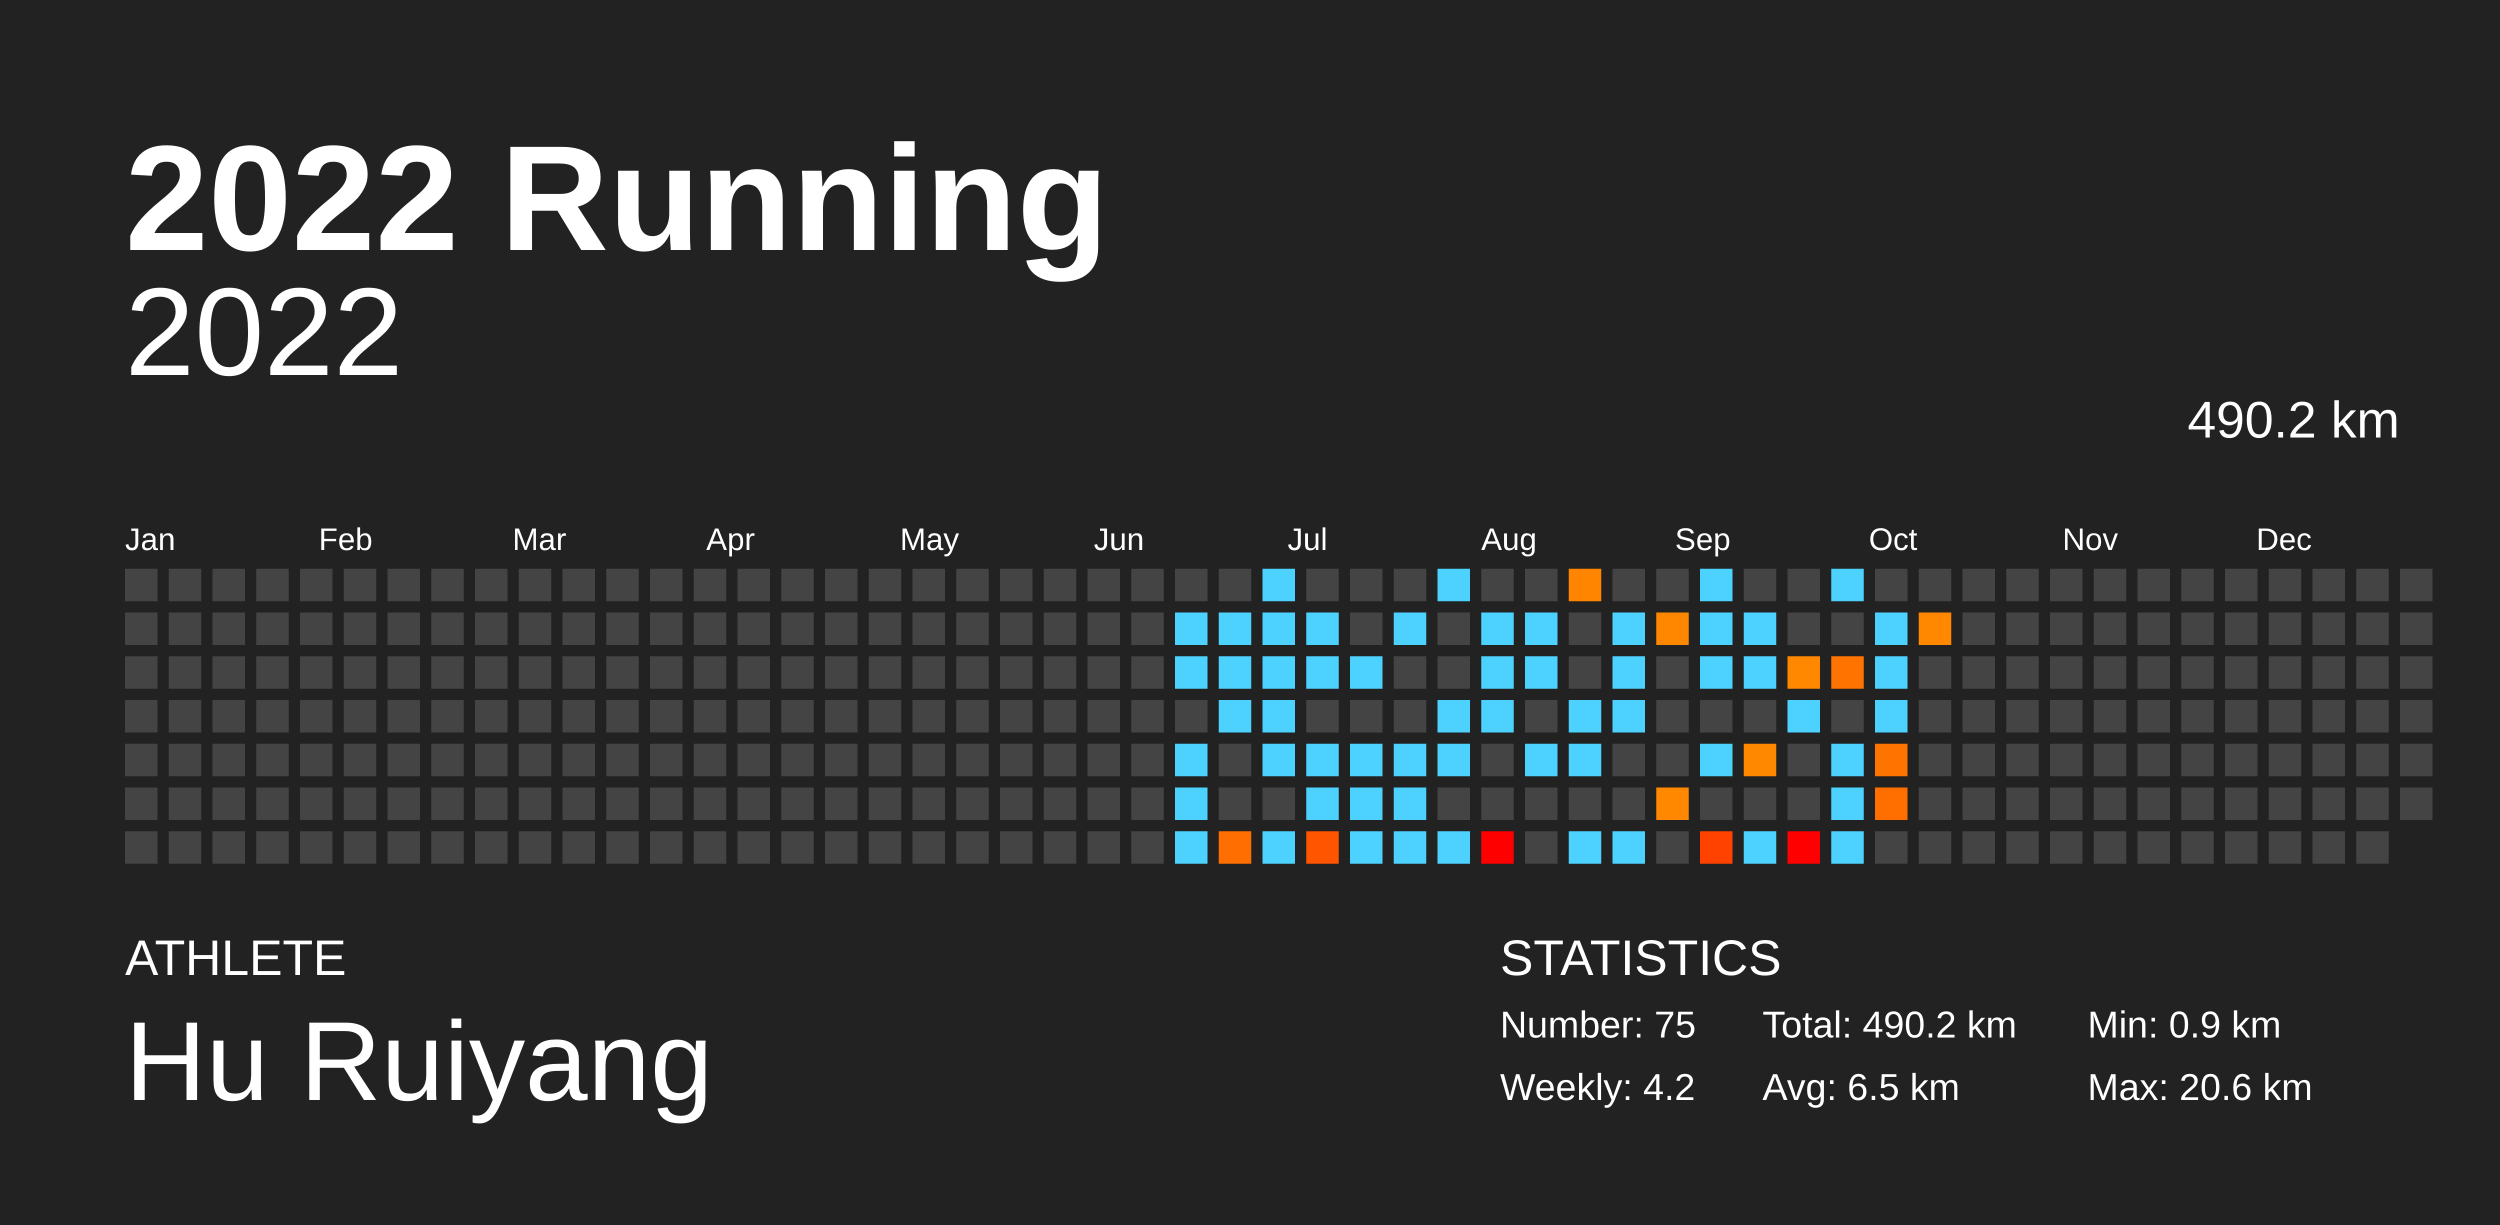
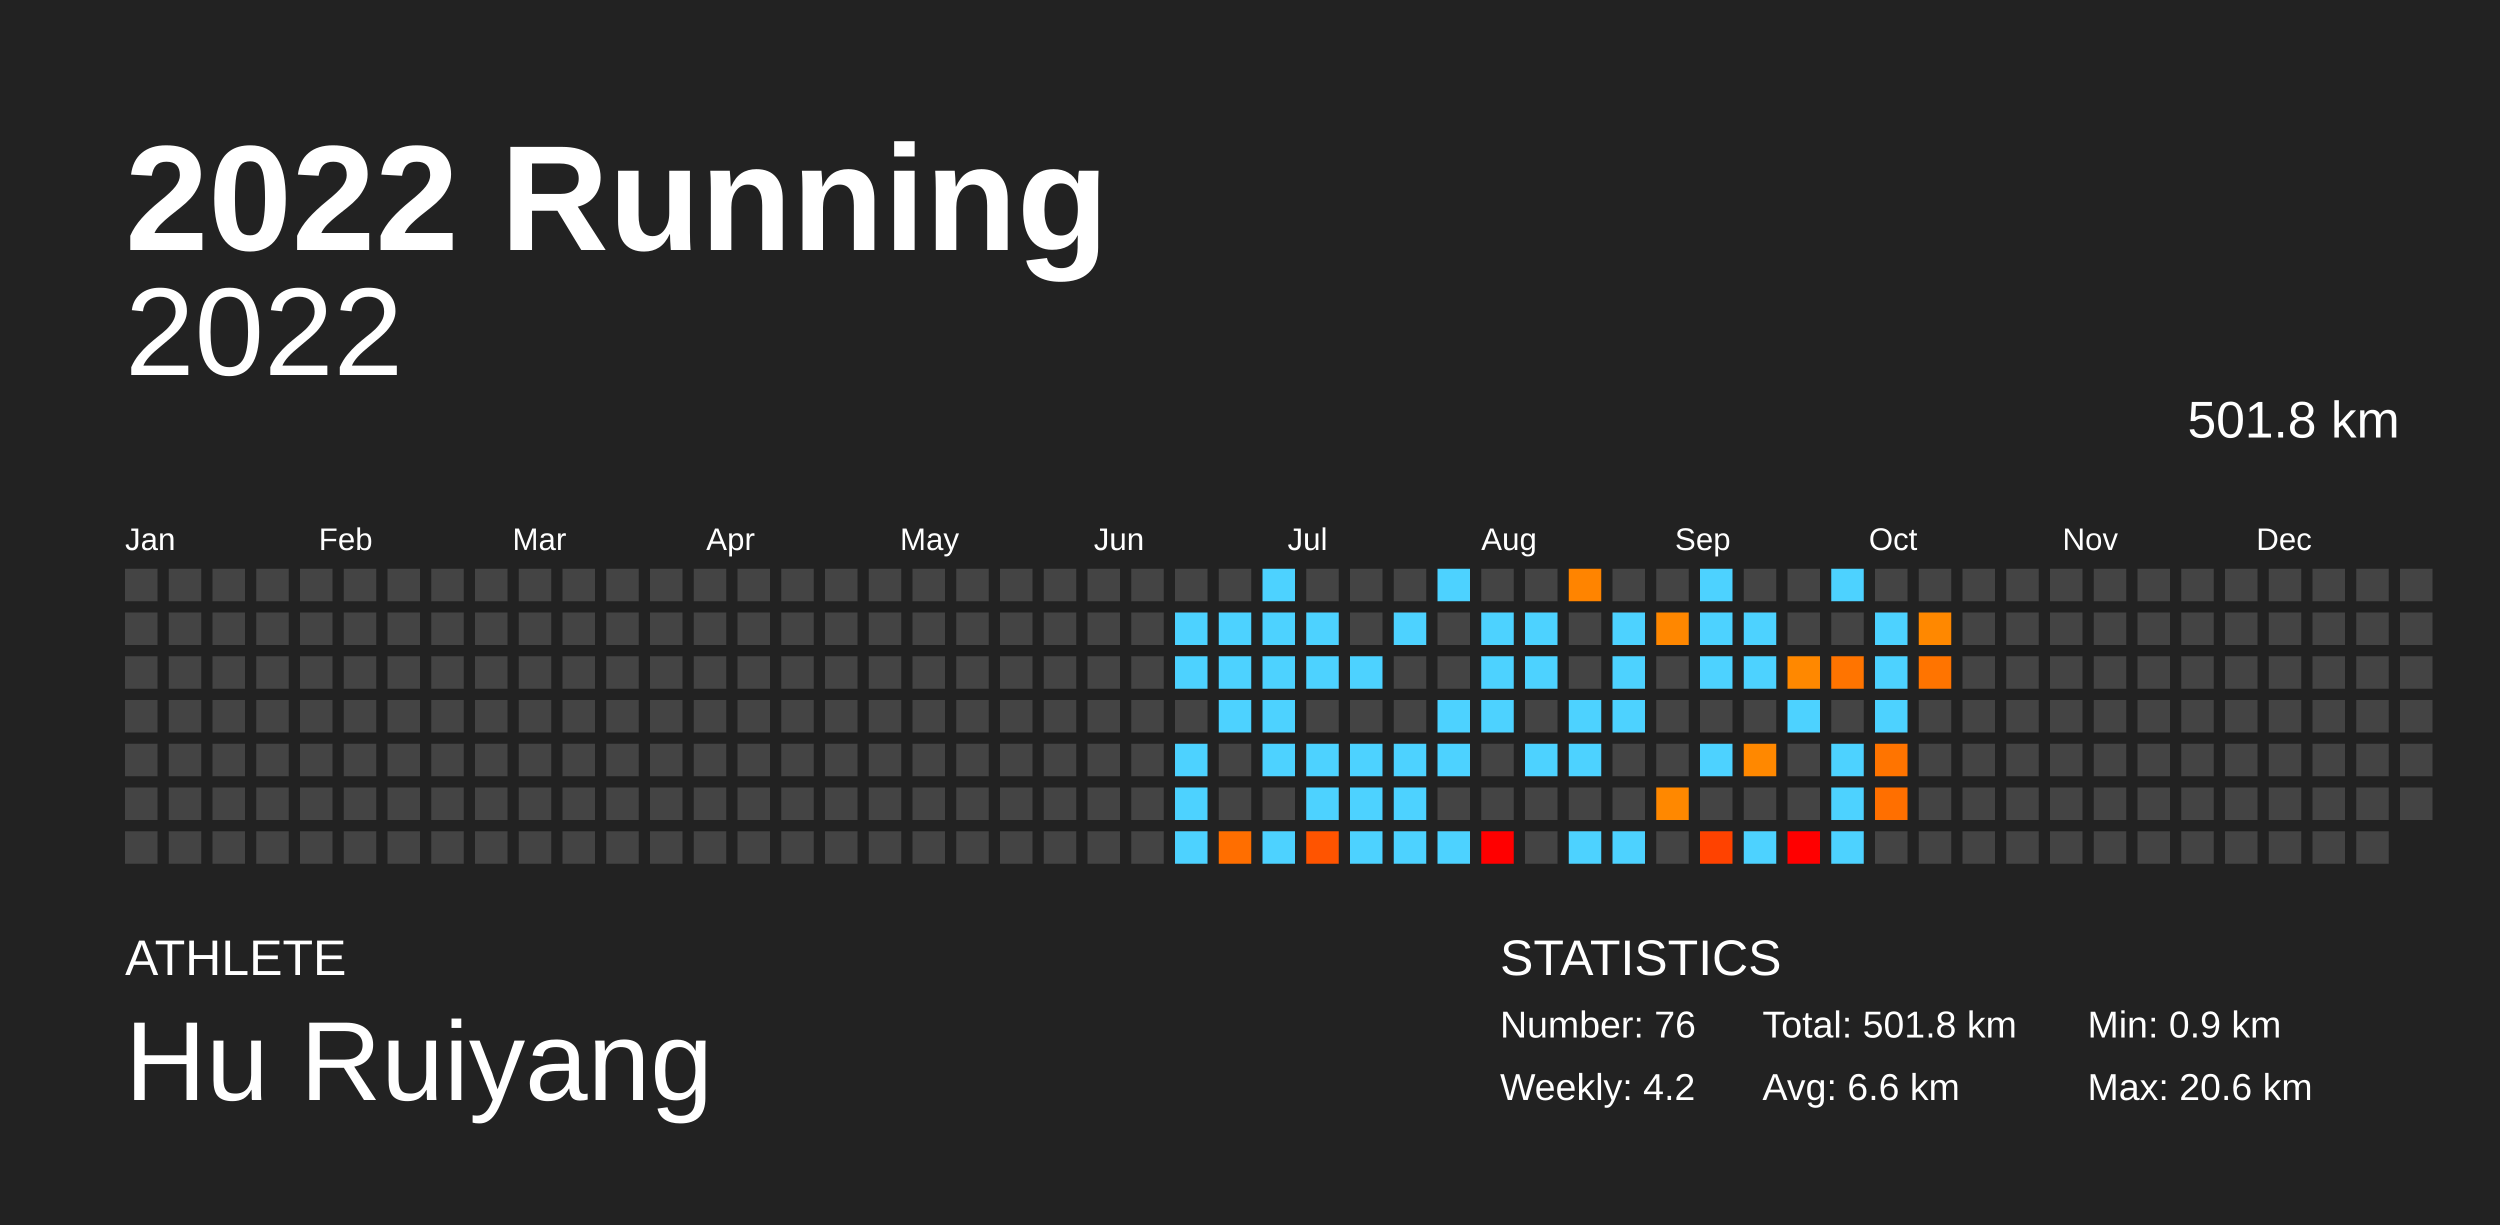
<svg xmlns="http://www.w3.org/2000/svg" baseProfile="full" height="98mm" version="1.1" viewBox="0,0,200,98" width="200mm">
  <defs />
  <rect fill="#222222" height="98" width="200" x="0" y="0" />
  <text fill="#FFFFFF" style="font-size:12px; font-family:Arial; font-weight:bold;" x="10" y="20">2022 Running</text>
  <text fill="#FFFFFF" style="font-size:4px; font-family:Arial" x="10" y="78">ATHLETE</text>
  <text fill="#FFFFFF" style="font-size:9px; font-family:Arial" x="10" y="88">Hu Ruiyang</text>
  <text fill="#FFFFFF" style="font-size:4px; font-family:Arial" x="120" y="78">STATISTICS</text>
-   <text fill="#FFFFFF" style="font-size:3px; font-family:Arial" x="120" y="83">Number: 75</text>
+   <text fill="#FFFFFF" style="font-size:3px; font-family:Arial" x="120" y="83">Number: 76</text>
  <text fill="#FFFFFF" style="font-size:3px; font-family:Arial" x="120" y="88">Weekly: 4.2</text>
-   <text fill="#FFFFFF" style="font-size:3px; font-family:Arial" x="141" y="83">Total: 490.2 km</text>
-   <text fill="#FFFFFF" style="font-size:3px; font-family:Arial" x="141" y="88">Avg: 6.5 km</text>
+   <text fill="#FFFFFF" style="font-size:3px; font-family:Arial" x="141" y="83">Total: 501.8 km</text>
+   <text fill="#FFFFFF" style="font-size:3px; font-family:Arial" x="141" y="88">Avg: 6.6 km</text>
  <text fill="#FFFFFF" style="font-size:3px; font-family:Arial" x="167" y="83">Min: 0.9 km</text>
  <text fill="#FFFFFF" style="font-size:3px; font-family:Arial" x="167" y="88">Max: 20.6 km</text>
  <text alignment-baseline="hanging" fill="#FFFFFF" style="font-size:10.0px; font-family:Arial;" x="10" y="30">2022</text>
-   <text alignment-baseline="hanging" fill="#FFFFFF" style="font-size:4.125px; font-family:Arial;" x="175" y="35">490.2 km</text>
+   <text alignment-baseline="hanging" fill="#FFFFFF" style="font-size:4.125px; font-family:Arial;" x="175" y="35">501.8 km</text>
  <text fill="#FFFFFF" style="font-size:2.5px; font-family:Arial" x="10.0" y="44">Jan</text>
  <text fill="#FFFFFF" style="font-size:2.5px; font-family:Arial" x="25.5" y="44">Feb</text>
  <text fill="#FFFFFF" style="font-size:2.5px; font-family:Arial" x="41.0" y="44">Mar</text>
  <text fill="#FFFFFF" style="font-size:2.5px; font-family:Arial" x="56.5" y="44">Apr</text>
  <text fill="#FFFFFF" style="font-size:2.5px; font-family:Arial" x="72.0" y="44">May</text>
  <text fill="#FFFFFF" style="font-size:2.5px; font-family:Arial" x="87.5" y="44">Jun</text>
  <text fill="#FFFFFF" style="font-size:2.5px; font-family:Arial" x="103.0" y="44">Jul</text>
  <text fill="#FFFFFF" style="font-size:2.5px; font-family:Arial" x="118.5" y="44">Aug</text>
  <text fill="#FFFFFF" style="font-size:2.5px; font-family:Arial" x="134.0" y="44">Sep</text>
  <text fill="#FFFFFF" style="font-size:2.5px; font-family:Arial" x="149.5" y="44">Oct</text>
  <text fill="#FFFFFF" style="font-size:2.5px; font-family:Arial" x="165.0" y="44">Nov</text>
  <text fill="#FFFFFF" style="font-size:2.5px; font-family:Arial" x="180.5" y="44">Dec</text>
  <rect fill="#444444" height="2.6" width="2.6" x="10.0" y="45.5" />
  <rect fill="#444444" height="2.6" width="2.6" x="10.0" y="49.0" />
  <rect fill="#444444" height="2.6" width="2.6" x="10.0" y="52.5" />
  <rect fill="#444444" height="2.6" width="2.6" x="10.0" y="56.0" />
  <rect fill="#444444" height="2.6" width="2.6" x="10.0" y="59.5" />
  <rect fill="#444444" height="2.6" width="2.6" x="10.0" y="63.0" />
  <rect fill="#444444" height="2.6" width="2.6" x="10.0" y="66.5" />
  <rect fill="#444444" height="2.6" width="2.6" x="13.5" y="45.5" />
  <rect fill="#444444" height="2.6" width="2.6" x="13.5" y="49.0" />
  <rect fill="#444444" height="2.6" width="2.6" x="13.5" y="52.5" />
  <rect fill="#444444" height="2.6" width="2.6" x="13.5" y="56.0" />
  <rect fill="#444444" height="2.6" width="2.6" x="13.5" y="59.5" />
  <rect fill="#444444" height="2.6" width="2.6" x="13.5" y="63.0" />
  <rect fill="#444444" height="2.6" width="2.6" x="13.5" y="66.5" />
  <rect fill="#444444" height="2.6" width="2.6" x="17.0" y="45.5" />
  <rect fill="#444444" height="2.6" width="2.6" x="17.0" y="49.0" />
  <rect fill="#444444" height="2.6" width="2.6" x="17.0" y="52.5" />
  <rect fill="#444444" height="2.6" width="2.6" x="17.0" y="56.0" />
  <rect fill="#444444" height="2.6" width="2.6" x="17.0" y="59.5" />
  <rect fill="#444444" height="2.6" width="2.6" x="17.0" y="63.0" />
  <rect fill="#444444" height="2.6" width="2.6" x="17.0" y="66.5" />
  <rect fill="#444444" height="2.6" width="2.6" x="20.5" y="45.5" />
  <rect fill="#444444" height="2.6" width="2.6" x="20.5" y="49.0" />
  <rect fill="#444444" height="2.6" width="2.6" x="20.5" y="52.5" />
  <rect fill="#444444" height="2.6" width="2.6" x="20.5" y="56.0" />
  <rect fill="#444444" height="2.6" width="2.6" x="20.5" y="59.5" />
  <rect fill="#444444" height="2.6" width="2.6" x="20.5" y="63.0" />
  <rect fill="#444444" height="2.6" width="2.6" x="20.5" y="66.5" />
  <rect fill="#444444" height="2.6" width="2.6" x="24.0" y="45.5" />
  <rect fill="#444444" height="2.6" width="2.6" x="24.0" y="49.0" />
  <rect fill="#444444" height="2.6" width="2.6" x="24.0" y="52.5" />
  <rect fill="#444444" height="2.6" width="2.6" x="24.0" y="56.0" />
  <rect fill="#444444" height="2.6" width="2.6" x="24.0" y="59.5" />
  <rect fill="#444444" height="2.6" width="2.6" x="24.0" y="63.0" />
  <rect fill="#444444" height="2.6" width="2.6" x="24.0" y="66.5" />
  <rect fill="#444444" height="2.6" width="2.6" x="27.5" y="45.5" />
  <rect fill="#444444" height="2.6" width="2.6" x="27.5" y="49.0" />
  <rect fill="#444444" height="2.6" width="2.6" x="27.5" y="52.5" />
  <rect fill="#444444" height="2.6" width="2.6" x="27.5" y="56.0" />
  <rect fill="#444444" height="2.6" width="2.6" x="27.5" y="59.5" />
  <rect fill="#444444" height="2.6" width="2.6" x="27.5" y="63.0" />
  <rect fill="#444444" height="2.6" width="2.6" x="27.5" y="66.5" />
  <rect fill="#444444" height="2.6" width="2.6" x="31.0" y="45.5" />
  <rect fill="#444444" height="2.6" width="2.6" x="31.0" y="49.0" />
  <rect fill="#444444" height="2.6" width="2.6" x="31.0" y="52.5" />
  <rect fill="#444444" height="2.6" width="2.6" x="31.0" y="56.0" />
  <rect fill="#444444" height="2.6" width="2.6" x="31.0" y="59.5" />
  <rect fill="#444444" height="2.6" width="2.6" x="31.0" y="63.0" />
  <rect fill="#444444" height="2.6" width="2.6" x="31.0" y="66.5" />
  <rect fill="#444444" height="2.6" width="2.6" x="34.5" y="45.5" />
  <rect fill="#444444" height="2.6" width="2.6" x="34.5" y="49.0" />
  <rect fill="#444444" height="2.6" width="2.6" x="34.5" y="52.5" />
  <rect fill="#444444" height="2.6" width="2.6" x="34.5" y="56.0" />
  <rect fill="#444444" height="2.6" width="2.6" x="34.5" y="59.5" />
  <rect fill="#444444" height="2.6" width="2.6" x="34.5" y="63.0" />
  <rect fill="#444444" height="2.6" width="2.6" x="34.5" y="66.5" />
  <rect fill="#444444" height="2.6" width="2.6" x="38.0" y="45.5" />
  <rect fill="#444444" height="2.6" width="2.6" x="38.0" y="49.0" />
  <rect fill="#444444" height="2.6" width="2.6" x="38.0" y="52.5" />
  <rect fill="#444444" height="2.6" width="2.6" x="38.0" y="56.0" />
  <rect fill="#444444" height="2.6" width="2.6" x="38.0" y="59.5" />
  <rect fill="#444444" height="2.6" width="2.6" x="38.0" y="63.0" />
  <rect fill="#444444" height="2.6" width="2.6" x="38.0" y="66.5" />
  <rect fill="#444444" height="2.6" width="2.6" x="41.5" y="45.5" />
  <rect fill="#444444" height="2.6" width="2.6" x="41.5" y="49.0" />
  <rect fill="#444444" height="2.6" width="2.6" x="41.5" y="52.5" />
  <rect fill="#444444" height="2.6" width="2.6" x="41.5" y="56.0" />
  <rect fill="#444444" height="2.6" width="2.6" x="41.5" y="59.5" />
  <rect fill="#444444" height="2.6" width="2.6" x="41.5" y="63.0" />
  <rect fill="#444444" height="2.6" width="2.6" x="41.5" y="66.5" />
  <rect fill="#444444" height="2.6" width="2.6" x="45.0" y="45.5" />
  <rect fill="#444444" height="2.6" width="2.6" x="45.0" y="49.0" />
  <rect fill="#444444" height="2.6" width="2.6" x="45.0" y="52.5" />
  <rect fill="#444444" height="2.6" width="2.6" x="45.0" y="56.0" />
  <rect fill="#444444" height="2.6" width="2.6" x="45.0" y="59.5" />
  <rect fill="#444444" height="2.6" width="2.6" x="45.0" y="63.0" />
  <rect fill="#444444" height="2.6" width="2.6" x="45.0" y="66.5" />
  <rect fill="#444444" height="2.6" width="2.6" x="48.5" y="45.5" />
  <rect fill="#444444" height="2.6" width="2.6" x="48.5" y="49.0" />
  <rect fill="#444444" height="2.6" width="2.6" x="48.5" y="52.5" />
  <rect fill="#444444" height="2.6" width="2.6" x="48.5" y="56.0" />
  <rect fill="#444444" height="2.6" width="2.6" x="48.5" y="59.5" />
  <rect fill="#444444" height="2.6" width="2.6" x="48.5" y="63.0" />
  <rect fill="#444444" height="2.6" width="2.6" x="48.5" y="66.5" />
  <rect fill="#444444" height="2.6" width="2.6" x="52.0" y="45.5" />
  <rect fill="#444444" height="2.6" width="2.6" x="52.0" y="49.0" />
  <rect fill="#444444" height="2.6" width="2.6" x="52.0" y="52.5" />
  <rect fill="#444444" height="2.6" width="2.6" x="52.0" y="56.0" />
  <rect fill="#444444" height="2.6" width="2.6" x="52.0" y="59.5" />
  <rect fill="#444444" height="2.6" width="2.6" x="52.0" y="63.0" />
  <rect fill="#444444" height="2.6" width="2.6" x="52.0" y="66.5" />
  <rect fill="#444444" height="2.6" width="2.6" x="55.5" y="45.5" />
  <rect fill="#444444" height="2.6" width="2.6" x="55.5" y="49.0" />
  <rect fill="#444444" height="2.6" width="2.6" x="55.5" y="52.5" />
  <rect fill="#444444" height="2.6" width="2.6" x="55.5" y="56.0" />
  <rect fill="#444444" height="2.6" width="2.6" x="55.5" y="59.5" />
  <rect fill="#444444" height="2.6" width="2.6" x="55.5" y="63.0" />
  <rect fill="#444444" height="2.6" width="2.6" x="55.5" y="66.5" />
  <rect fill="#444444" height="2.6" width="2.6" x="59.0" y="45.5" />
  <rect fill="#444444" height="2.6" width="2.6" x="59.0" y="49.0" />
  <rect fill="#444444" height="2.6" width="2.6" x="59.0" y="52.5" />
  <rect fill="#444444" height="2.6" width="2.6" x="59.0" y="56.0" />
  <rect fill="#444444" height="2.6" width="2.6" x="59.0" y="59.5" />
  <rect fill="#444444" height="2.6" width="2.6" x="59.0" y="63.0" />
  <rect fill="#444444" height="2.6" width="2.6" x="59.0" y="66.5" />
  <rect fill="#444444" height="2.6" width="2.6" x="62.5" y="45.5" />
  <rect fill="#444444" height="2.6" width="2.6" x="62.5" y="49.0" />
  <rect fill="#444444" height="2.6" width="2.6" x="62.5" y="52.5" />
  <rect fill="#444444" height="2.6" width="2.6" x="62.5" y="56.0" />
  <rect fill="#444444" height="2.6" width="2.6" x="62.5" y="59.5" />
  <rect fill="#444444" height="2.6" width="2.6" x="62.5" y="63.0" />
  <rect fill="#444444" height="2.6" width="2.6" x="62.5" y="66.5" />
  <rect fill="#444444" height="2.6" width="2.6" x="66.0" y="45.5" />
  <rect fill="#444444" height="2.6" width="2.6" x="66.0" y="49.0" />
  <rect fill="#444444" height="2.6" width="2.6" x="66.0" y="52.5" />
  <rect fill="#444444" height="2.6" width="2.6" x="66.0" y="56.0" />
  <rect fill="#444444" height="2.6" width="2.6" x="66.0" y="59.5" />
  <rect fill="#444444" height="2.6" width="2.6" x="66.0" y="63.0" />
  <rect fill="#444444" height="2.6" width="2.6" x="66.0" y="66.5" />
  <rect fill="#444444" height="2.6" width="2.6" x="69.5" y="45.5" />
  <rect fill="#444444" height="2.6" width="2.6" x="69.5" y="49.0" />
  <rect fill="#444444" height="2.6" width="2.6" x="69.5" y="52.5" />
  <rect fill="#444444" height="2.6" width="2.6" x="69.5" y="56.0" />
  <rect fill="#444444" height="2.6" width="2.6" x="69.5" y="59.5" />
  <rect fill="#444444" height="2.6" width="2.6" x="69.5" y="63.0" />
  <rect fill="#444444" height="2.6" width="2.6" x="69.5" y="66.5" />
  <rect fill="#444444" height="2.6" width="2.6" x="73.0" y="45.5" />
  <rect fill="#444444" height="2.6" width="2.6" x="73.0" y="49.0" />
  <rect fill="#444444" height="2.6" width="2.6" x="73.0" y="52.5" />
  <rect fill="#444444" height="2.6" width="2.6" x="73.0" y="56.0" />
  <rect fill="#444444" height="2.6" width="2.6" x="73.0" y="59.5" />
  <rect fill="#444444" height="2.6" width="2.6" x="73.0" y="63.0" />
  <rect fill="#444444" height="2.6" width="2.6" x="73.0" y="66.5" />
  <rect fill="#444444" height="2.6" width="2.6" x="76.5" y="45.5" />
  <rect fill="#444444" height="2.6" width="2.6" x="76.5" y="49.0" />
  <rect fill="#444444" height="2.6" width="2.6" x="76.5" y="52.5" />
  <rect fill="#444444" height="2.6" width="2.6" x="76.5" y="56.0" />
  <rect fill="#444444" height="2.6" width="2.6" x="76.5" y="59.5" />
  <rect fill="#444444" height="2.6" width="2.6" x="76.5" y="63.0" />
  <rect fill="#444444" height="2.6" width="2.6" x="76.5" y="66.5" />
  <rect fill="#444444" height="2.6" width="2.6" x="80.0" y="45.5" />
  <rect fill="#444444" height="2.6" width="2.6" x="80.0" y="49.0" />
  <rect fill="#444444" height="2.6" width="2.6" x="80.0" y="52.5" />
  <rect fill="#444444" height="2.6" width="2.6" x="80.0" y="56.0" />
  <rect fill="#444444" height="2.6" width="2.6" x="80.0" y="59.5" />
  <rect fill="#444444" height="2.6" width="2.6" x="80.0" y="63.0" />
  <rect fill="#444444" height="2.6" width="2.6" x="80.0" y="66.5" />
  <rect fill="#444444" height="2.6" width="2.6" x="83.5" y="45.5" />
  <rect fill="#444444" height="2.6" width="2.6" x="83.5" y="49.0" />
  <rect fill="#444444" height="2.6" width="2.6" x="83.5" y="52.5" />
  <rect fill="#444444" height="2.6" width="2.6" x="83.5" y="56.0" />
  <rect fill="#444444" height="2.6" width="2.6" x="83.5" y="59.5" />
  <rect fill="#444444" height="2.6" width="2.6" x="83.5" y="63.0" />
  <rect fill="#444444" height="2.6" width="2.6" x="83.5" y="66.5" />
  <rect fill="#444444" height="2.6" width="2.6" x="87.0" y="45.5" />
  <rect fill="#444444" height="2.6" width="2.6" x="87.0" y="49.0" />
  <rect fill="#444444" height="2.6" width="2.6" x="87.0" y="52.5" />
  <rect fill="#444444" height="2.6" width="2.6" x="87.0" y="56.0" />
  <rect fill="#444444" height="2.6" width="2.6" x="87.0" y="59.5" />
  <rect fill="#444444" height="2.6" width="2.6" x="87.0" y="63.0" />
  <rect fill="#444444" height="2.6" width="2.6" x="87.0" y="66.5" />
  <rect fill="#444444" height="2.6" width="2.6" x="90.5" y="45.5" />
  <rect fill="#444444" height="2.6" width="2.6" x="90.5" y="49.0" />
  <rect fill="#444444" height="2.6" width="2.6" x="90.5" y="52.5" />
  <rect fill="#444444" height="2.6" width="2.6" x="90.5" y="56.0" />
  <rect fill="#444444" height="2.6" width="2.6" x="90.5" y="59.5" />
  <rect fill="#444444" height="2.6" width="2.6" x="90.5" y="63.0" />
  <rect fill="#444444" height="2.6" width="2.6" x="90.5" y="66.5" />
  <rect fill="#444444" height="2.6" width="2.6" x="94.0" y="45.5" />
  <rect fill="#4dd2ff" height="2.6" width="2.6" x="94.0" y="49.0" />
  <rect fill="#4dd2ff" height="2.6" width="2.6" x="94.0" y="52.5" />
  <rect fill="#444444" height="2.6" width="2.6" x="94.0" y="56.0" />
  <rect fill="#4dd2ff" height="2.6" width="2.6" x="94.0" y="59.5" />
  <rect fill="#4dd2ff" height="2.6" width="2.6" x="94.0" y="63.0" />
  <rect fill="#4dd2ff" height="2.6" width="2.6" x="94.0" y="66.5" />
  <rect fill="#444444" height="2.6" width="2.6" x="97.5" y="45.5" />
  <rect fill="#4dd2ff" height="2.6" width="2.6" x="97.5" y="49.0" />
  <rect fill="#4dd2ff" height="2.6" width="2.6" x="97.5" y="52.5" />
  <rect fill="#4dd2ff" height="2.6" width="2.6" x="97.5" y="56.0" />
  <rect fill="#444444" height="2.6" width="2.6" x="97.5" y="59.5" />
  <rect fill="#444444" height="2.6" width="2.6" x="97.5" y="63.0" />
  <rect fill="#ff6e00" height="2.6" width="2.6" x="97.5" y="66.5" />
  <rect fill="#4dd2ff" height="2.6" width="2.6" x="101.0" y="45.5" />
  <rect fill="#4dd2ff" height="2.6" width="2.6" x="101.0" y="49.0" />
  <rect fill="#4dd2ff" height="2.6" width="2.6" x="101.0" y="52.5" />
  <rect fill="#4dd2ff" height="2.6" width="2.6" x="101.0" y="56.0" />
  <rect fill="#4dd2ff" height="2.6" width="2.6" x="101.0" y="59.5" />
  <rect fill="#444444" height="2.6" width="2.6" x="101.0" y="63.0" />
  <rect fill="#4dd2ff" height="2.6" width="2.6" x="101.0" y="66.5" />
  <rect fill="#444444" height="2.6" width="2.6" x="104.5" y="45.5" />
  <rect fill="#4dd2ff" height="2.6" width="2.6" x="104.5" y="49.0" />
  <rect fill="#4dd2ff" height="2.6" width="2.6" x="104.5" y="52.5" />
  <rect fill="#444444" height="2.6" width="2.6" x="104.5" y="56.0" />
  <rect fill="#4dd2ff" height="2.6" width="2.6" x="104.5" y="59.5" />
  <rect fill="#4dd2ff" height="2.6" width="2.6" x="104.5" y="63.0" />
  <rect fill="#ff5400" height="2.6" width="2.6" x="104.5" y="66.5" />
  <rect fill="#444444" height="2.6" width="2.6" x="108.0" y="45.5" />
  <rect fill="#444444" height="2.6" width="2.6" x="108.0" y="49.0" />
  <rect fill="#4dd2ff" height="2.6" width="2.6" x="108.0" y="52.5" />
  <rect fill="#444444" height="2.6" width="2.6" x="108.0" y="56.0" />
  <rect fill="#4dd2ff" height="2.6" width="2.6" x="108.0" y="59.5" />
  <rect fill="#4dd2ff" height="2.6" width="2.6" x="108.0" y="63.0" />
  <rect fill="#4dd2ff" height="2.6" width="2.6" x="108.0" y="66.5" />
  <rect fill="#444444" height="2.6" width="2.6" x="111.5" y="45.5" />
  <rect fill="#4dd2ff" height="2.6" width="2.6" x="111.5" y="49.0" />
  <rect fill="#444444" height="2.6" width="2.6" x="111.5" y="52.5" />
  <rect fill="#444444" height="2.6" width="2.6" x="111.5" y="56.0" />
  <rect fill="#4dd2ff" height="2.6" width="2.6" x="111.5" y="59.5" />
  <rect fill="#4dd2ff" height="2.6" width="2.6" x="111.5" y="63.0" />
  <rect fill="#4dd2ff" height="2.6" width="2.6" x="111.5" y="66.5" />
  <rect fill="#4dd2ff" height="2.6" width="2.6" x="115.0" y="45.5" />
  <rect fill="#444444" height="2.6" width="2.6" x="115.0" y="49.0" />
  <rect fill="#444444" height="2.6" width="2.6" x="115.0" y="52.5" />
  <rect fill="#4dd2ff" height="2.6" width="2.6" x="115.0" y="56.0" />
  <rect fill="#4dd2ff" height="2.6" width="2.6" x="115.0" y="59.5" />
  <rect fill="#444444" height="2.6" width="2.6" x="115.0" y="63.0" />
  <rect fill="#4dd2ff" height="2.6" width="2.6" x="115.0" y="66.5" />
  <rect fill="#444444" height="2.6" width="2.6" x="118.5" y="45.5" />
  <rect fill="#4dd2ff" height="2.6" width="2.6" x="118.5" y="49.0" />
  <rect fill="#4dd2ff" height="2.6" width="2.6" x="118.5" y="52.5" />
  <rect fill="#4dd2ff" height="2.6" width="2.6" x="118.5" y="56.0" />
  <rect fill="#444444" height="2.6" width="2.6" x="118.5" y="59.5" />
  <rect fill="#444444" height="2.6" width="2.6" x="118.5" y="63.0" />
  <rect fill="red" height="2.6" width="2.6" x="118.5" y="66.5" />
  <rect fill="#444444" height="2.6" width="2.6" x="122.0" y="45.5" />
  <rect fill="#4dd2ff" height="2.6" width="2.6" x="122.0" y="49.0" />
  <rect fill="#4dd2ff" height="2.6" width="2.6" x="122.0" y="52.5" />
  <rect fill="#444444" height="2.6" width="2.6" x="122.0" y="56.0" />
  <rect fill="#4dd2ff" height="2.6" width="2.6" x="122.0" y="59.5" />
  <rect fill="#444444" height="2.6" width="2.6" x="122.0" y="63.0" />
  <rect fill="#444444" height="2.6" width="2.6" x="122.0" y="66.5" />
  <rect fill="#ff8400" height="2.6" width="2.6" x="125.5" y="45.5" />
  <rect fill="#444444" height="2.6" width="2.6" x="125.5" y="49.0" />
  <rect fill="#444444" height="2.6" width="2.6" x="125.5" y="52.5" />
  <rect fill="#4dd2ff" height="2.6" width="2.6" x="125.5" y="56.0" />
  <rect fill="#4dd2ff" height="2.6" width="2.6" x="125.5" y="59.5" />
  <rect fill="#444444" height="2.6" width="2.6" x="125.5" y="63.0" />
  <rect fill="#4dd2ff" height="2.6" width="2.6" x="125.5" y="66.5" />
  <rect fill="#444444" height="2.6" width="2.6" x="129.0" y="45.5" />
  <rect fill="#4dd2ff" height="2.6" width="2.6" x="129.0" y="49.0" />
  <rect fill="#4dd2ff" height="2.6" width="2.6" x="129.0" y="52.5" />
  <rect fill="#4dd2ff" height="2.6" width="2.6" x="129.0" y="56.0" />
  <rect fill="#444444" height="2.6" width="2.6" x="129.0" y="59.5" />
  <rect fill="#444444" height="2.6" width="2.6" x="129.0" y="63.0" />
  <rect fill="#4dd2ff" height="2.6" width="2.6" x="129.0" y="66.5" />
  <rect fill="#444444" height="2.6" width="2.6" x="132.5" y="45.5" />
  <rect fill="#ff8700" height="2.6" width="2.6" x="132.5" y="49.0" />
  <rect fill="#444444" height="2.6" width="2.6" x="132.5" y="52.5" />
  <rect fill="#444444" height="2.6" width="2.6" x="132.5" y="56.0" />
  <rect fill="#444444" height="2.6" width="2.6" x="132.5" y="59.5" />
  <rect fill="#ff8800" height="2.6" width="2.6" x="132.5" y="63.0" />
  <rect fill="#444444" height="2.6" width="2.6" x="132.5" y="66.5" />
  <rect fill="#4dd2ff" height="2.6" width="2.6" x="136.0" y="45.5" />
  <rect fill="#4dd2ff" height="2.6" width="2.6" x="136.0" y="49.0" />
  <rect fill="#4dd2ff" height="2.6" width="2.6" x="136.0" y="52.5" />
  <rect fill="#444444" height="2.6" width="2.6" x="136.0" y="56.0" />
  <rect fill="#4dd2ff" height="2.6" width="2.6" x="136.0" y="59.5" />
  <rect fill="#444444" height="2.6" width="2.6" x="136.0" y="63.0" />
  <rect fill="#ff4200" height="2.6" width="2.6" x="136.0" y="66.5" />
  <rect fill="#444444" height="2.6" width="2.6" x="139.5" y="45.5" />
  <rect fill="#4dd2ff" height="2.6" width="2.6" x="139.5" y="49.0" />
  <rect fill="#4dd2ff" height="2.6" width="2.6" x="139.5" y="52.5" />
  <rect fill="#444444" height="2.6" width="2.6" x="139.5" y="56.0" />
  <rect fill="#ff8800" height="2.6" width="2.6" x="139.5" y="59.5" />
  <rect fill="#444444" height="2.6" width="2.6" x="139.5" y="63.0" />
  <rect fill="#4dd2ff" height="2.6" width="2.6" x="139.5" y="66.5" />
  <rect fill="#444444" height="2.6" width="2.6" x="143.0" y="45.5" />
  <rect fill="#444444" height="2.6" width="2.6" x="143.0" y="49.0" />
  <rect fill="#ff8800" height="2.6" width="2.6" x="143.0" y="52.5" />
  <rect fill="#4dd2ff" height="2.6" width="2.6" x="143.0" y="56.0" />
  <rect fill="#444444" height="2.6" width="2.6" x="143.0" y="59.5" />
  <rect fill="#444444" height="2.6" width="2.6" x="143.0" y="63.0" />
  <rect fill="red" height="2.6" width="2.6" x="143.0" y="66.5" />
  <rect fill="#4dd2ff" height="2.6" width="2.6" x="146.5" y="45.5" />
  <rect fill="#444444" height="2.6" width="2.6" x="146.5" y="49.0" />
  <rect fill="#ff7400" height="2.6" width="2.6" x="146.5" y="52.5" />
  <rect fill="#444444" height="2.6" width="2.6" x="146.5" y="56.0" />
  <rect fill="#4dd2ff" height="2.6" width="2.6" x="146.5" y="59.5" />
  <rect fill="#4dd2ff" height="2.6" width="2.6" x="146.5" y="63.0" />
  <rect fill="#4dd2ff" height="2.6" width="2.6" x="146.5" y="66.5" />
  <rect fill="#444444" height="2.6" width="2.6" x="150.0" y="45.5" />
  <rect fill="#4dd2ff" height="2.6" width="2.6" x="150.0" y="49.0" />
  <rect fill="#4dd2ff" height="2.6" width="2.6" x="150.0" y="52.5" />
  <rect fill="#4dd2ff" height="2.6" width="2.6" x="150.0" y="56.0" />
  <rect fill="#ff7400" height="2.6" width="2.6" x="150.0" y="59.5" />
  <rect fill="#ff6f00" height="2.6" width="2.6" x="150.0" y="63.0" />
  <rect fill="#444444" height="2.6" width="2.6" x="150.0" y="66.5" />
  <rect fill="#444444" height="2.6" width="2.6" x="153.5" y="45.5" />
  <rect fill="#ff8800" height="2.6" width="2.6" x="153.5" y="49.0" />
-   <rect fill="#444444" height="2.6" width="2.6" x="153.5" y="52.5" />
+   <rect fill="#ff7400" height="2.6" width="2.6" x="153.5" y="52.5" />
  <rect fill="#444444" height="2.6" width="2.6" x="153.5" y="56.0" />
  <rect fill="#444444" height="2.6" width="2.6" x="153.5" y="59.5" />
  <rect fill="#444444" height="2.6" width="2.6" x="153.5" y="63.0" />
  <rect fill="#444444" height="2.6" width="2.6" x="153.5" y="66.5" />
  <rect fill="#444444" height="2.6" width="2.6" x="157.0" y="45.5" />
  <rect fill="#444444" height="2.6" width="2.6" x="157.0" y="49.0" />
  <rect fill="#444444" height="2.6" width="2.6" x="157.0" y="52.5" />
  <rect fill="#444444" height="2.6" width="2.6" x="157.0" y="56.0" />
  <rect fill="#444444" height="2.6" width="2.6" x="157.0" y="59.5" />
  <rect fill="#444444" height="2.6" width="2.6" x="157.0" y="63.0" />
  <rect fill="#444444" height="2.6" width="2.6" x="157.0" y="66.5" />
  <rect fill="#444444" height="2.6" width="2.6" x="160.5" y="45.5" />
  <rect fill="#444444" height="2.6" width="2.6" x="160.5" y="49.0" />
  <rect fill="#444444" height="2.6" width="2.6" x="160.5" y="52.5" />
  <rect fill="#444444" height="2.6" width="2.6" x="160.5" y="56.0" />
  <rect fill="#444444" height="2.6" width="2.6" x="160.5" y="59.5" />
  <rect fill="#444444" height="2.6" width="2.6" x="160.5" y="63.0" />
  <rect fill="#444444" height="2.6" width="2.6" x="160.5" y="66.5" />
  <rect fill="#444444" height="2.6" width="2.6" x="164.0" y="45.5" />
  <rect fill="#444444" height="2.6" width="2.6" x="164.0" y="49.0" />
  <rect fill="#444444" height="2.6" width="2.6" x="164.0" y="52.5" />
  <rect fill="#444444" height="2.6" width="2.6" x="164.0" y="56.0" />
  <rect fill="#444444" height="2.6" width="2.6" x="164.0" y="59.5" />
  <rect fill="#444444" height="2.6" width="2.6" x="164.0" y="63.0" />
  <rect fill="#444444" height="2.6" width="2.6" x="164.0" y="66.5" />
  <rect fill="#444444" height="2.6" width="2.6" x="167.5" y="45.5" />
  <rect fill="#444444" height="2.6" width="2.6" x="167.5" y="49.0" />
  <rect fill="#444444" height="2.6" width="2.6" x="167.5" y="52.5" />
  <rect fill="#444444" height="2.6" width="2.6" x="167.5" y="56.0" />
  <rect fill="#444444" height="2.6" width="2.6" x="167.5" y="59.5" />
  <rect fill="#444444" height="2.6" width="2.6" x="167.5" y="63.0" />
  <rect fill="#444444" height="2.6" width="2.6" x="167.5" y="66.5" />
  <rect fill="#444444" height="2.6" width="2.6" x="171.0" y="45.5" />
  <rect fill="#444444" height="2.6" width="2.6" x="171.0" y="49.0" />
  <rect fill="#444444" height="2.6" width="2.6" x="171.0" y="52.5" />
  <rect fill="#444444" height="2.6" width="2.6" x="171.0" y="56.0" />
  <rect fill="#444444" height="2.6" width="2.6" x="171.0" y="59.5" />
  <rect fill="#444444" height="2.6" width="2.6" x="171.0" y="63.0" />
  <rect fill="#444444" height="2.6" width="2.6" x="171.0" y="66.5" />
  <rect fill="#444444" height="2.6" width="2.6" x="174.5" y="45.5" />
  <rect fill="#444444" height="2.6" width="2.6" x="174.5" y="49.0" />
  <rect fill="#444444" height="2.6" width="2.6" x="174.5" y="52.5" />
  <rect fill="#444444" height="2.6" width="2.6" x="174.5" y="56.0" />
  <rect fill="#444444" height="2.6" width="2.6" x="174.5" y="59.5" />
  <rect fill="#444444" height="2.6" width="2.6" x="174.5" y="63.0" />
  <rect fill="#444444" height="2.6" width="2.6" x="174.5" y="66.5" />
  <rect fill="#444444" height="2.6" width="2.6" x="178.0" y="45.5" />
  <rect fill="#444444" height="2.6" width="2.6" x="178.0" y="49.0" />
  <rect fill="#444444" height="2.6" width="2.6" x="178.0" y="52.5" />
  <rect fill="#444444" height="2.6" width="2.6" x="178.0" y="56.0" />
  <rect fill="#444444" height="2.6" width="2.6" x="178.0" y="59.5" />
  <rect fill="#444444" height="2.6" width="2.6" x="178.0" y="63.0" />
  <rect fill="#444444" height="2.6" width="2.6" x="178.0" y="66.5" />
  <rect fill="#444444" height="2.6" width="2.6" x="181.5" y="45.5" />
  <rect fill="#444444" height="2.6" width="2.6" x="181.5" y="49.0" />
  <rect fill="#444444" height="2.6" width="2.6" x="181.5" y="52.5" />
  <rect fill="#444444" height="2.6" width="2.6" x="181.5" y="56.0" />
  <rect fill="#444444" height="2.6" width="2.6" x="181.5" y="59.5" />
  <rect fill="#444444" height="2.6" width="2.6" x="181.5" y="63.0" />
  <rect fill="#444444" height="2.6" width="2.6" x="181.5" y="66.5" />
  <rect fill="#444444" height="2.6" width="2.6" x="185.0" y="45.5" />
  <rect fill="#444444" height="2.6" width="2.6" x="185.0" y="49.0" />
  <rect fill="#444444" height="2.6" width="2.6" x="185.0" y="52.5" />
  <rect fill="#444444" height="2.6" width="2.6" x="185.0" y="56.0" />
  <rect fill="#444444" height="2.6" width="2.6" x="185.0" y="59.5" />
  <rect fill="#444444" height="2.6" width="2.6" x="185.0" y="63.0" />
  <rect fill="#444444" height="2.6" width="2.6" x="185.0" y="66.5" />
  <rect fill="#444444" height="2.6" width="2.6" x="188.5" y="45.5" />
  <rect fill="#444444" height="2.6" width="2.6" x="188.5" y="49.0" />
  <rect fill="#444444" height="2.6" width="2.6" x="188.5" y="52.5" />
  <rect fill="#444444" height="2.6" width="2.6" x="188.5" y="56.0" />
  <rect fill="#444444" height="2.6" width="2.6" x="188.5" y="59.5" />
  <rect fill="#444444" height="2.6" width="2.6" x="188.5" y="63.0" />
  <rect fill="#444444" height="2.6" width="2.6" x="188.5" y="66.5" />
  <rect fill="#444444" height="2.6" width="2.6" x="192.0" y="45.5" />
  <rect fill="#444444" height="2.6" width="2.6" x="192.0" y="49.0" />
  <rect fill="#444444" height="2.6" width="2.6" x="192.0" y="52.5" />
  <rect fill="#444444" height="2.6" width="2.6" x="192.0" y="56.0" />
  <rect fill="#444444" height="2.6" width="2.6" x="192.0" y="59.5" />
  <rect fill="#444444" height="2.6" width="2.6" x="192.0" y="63.0" />
</svg>
